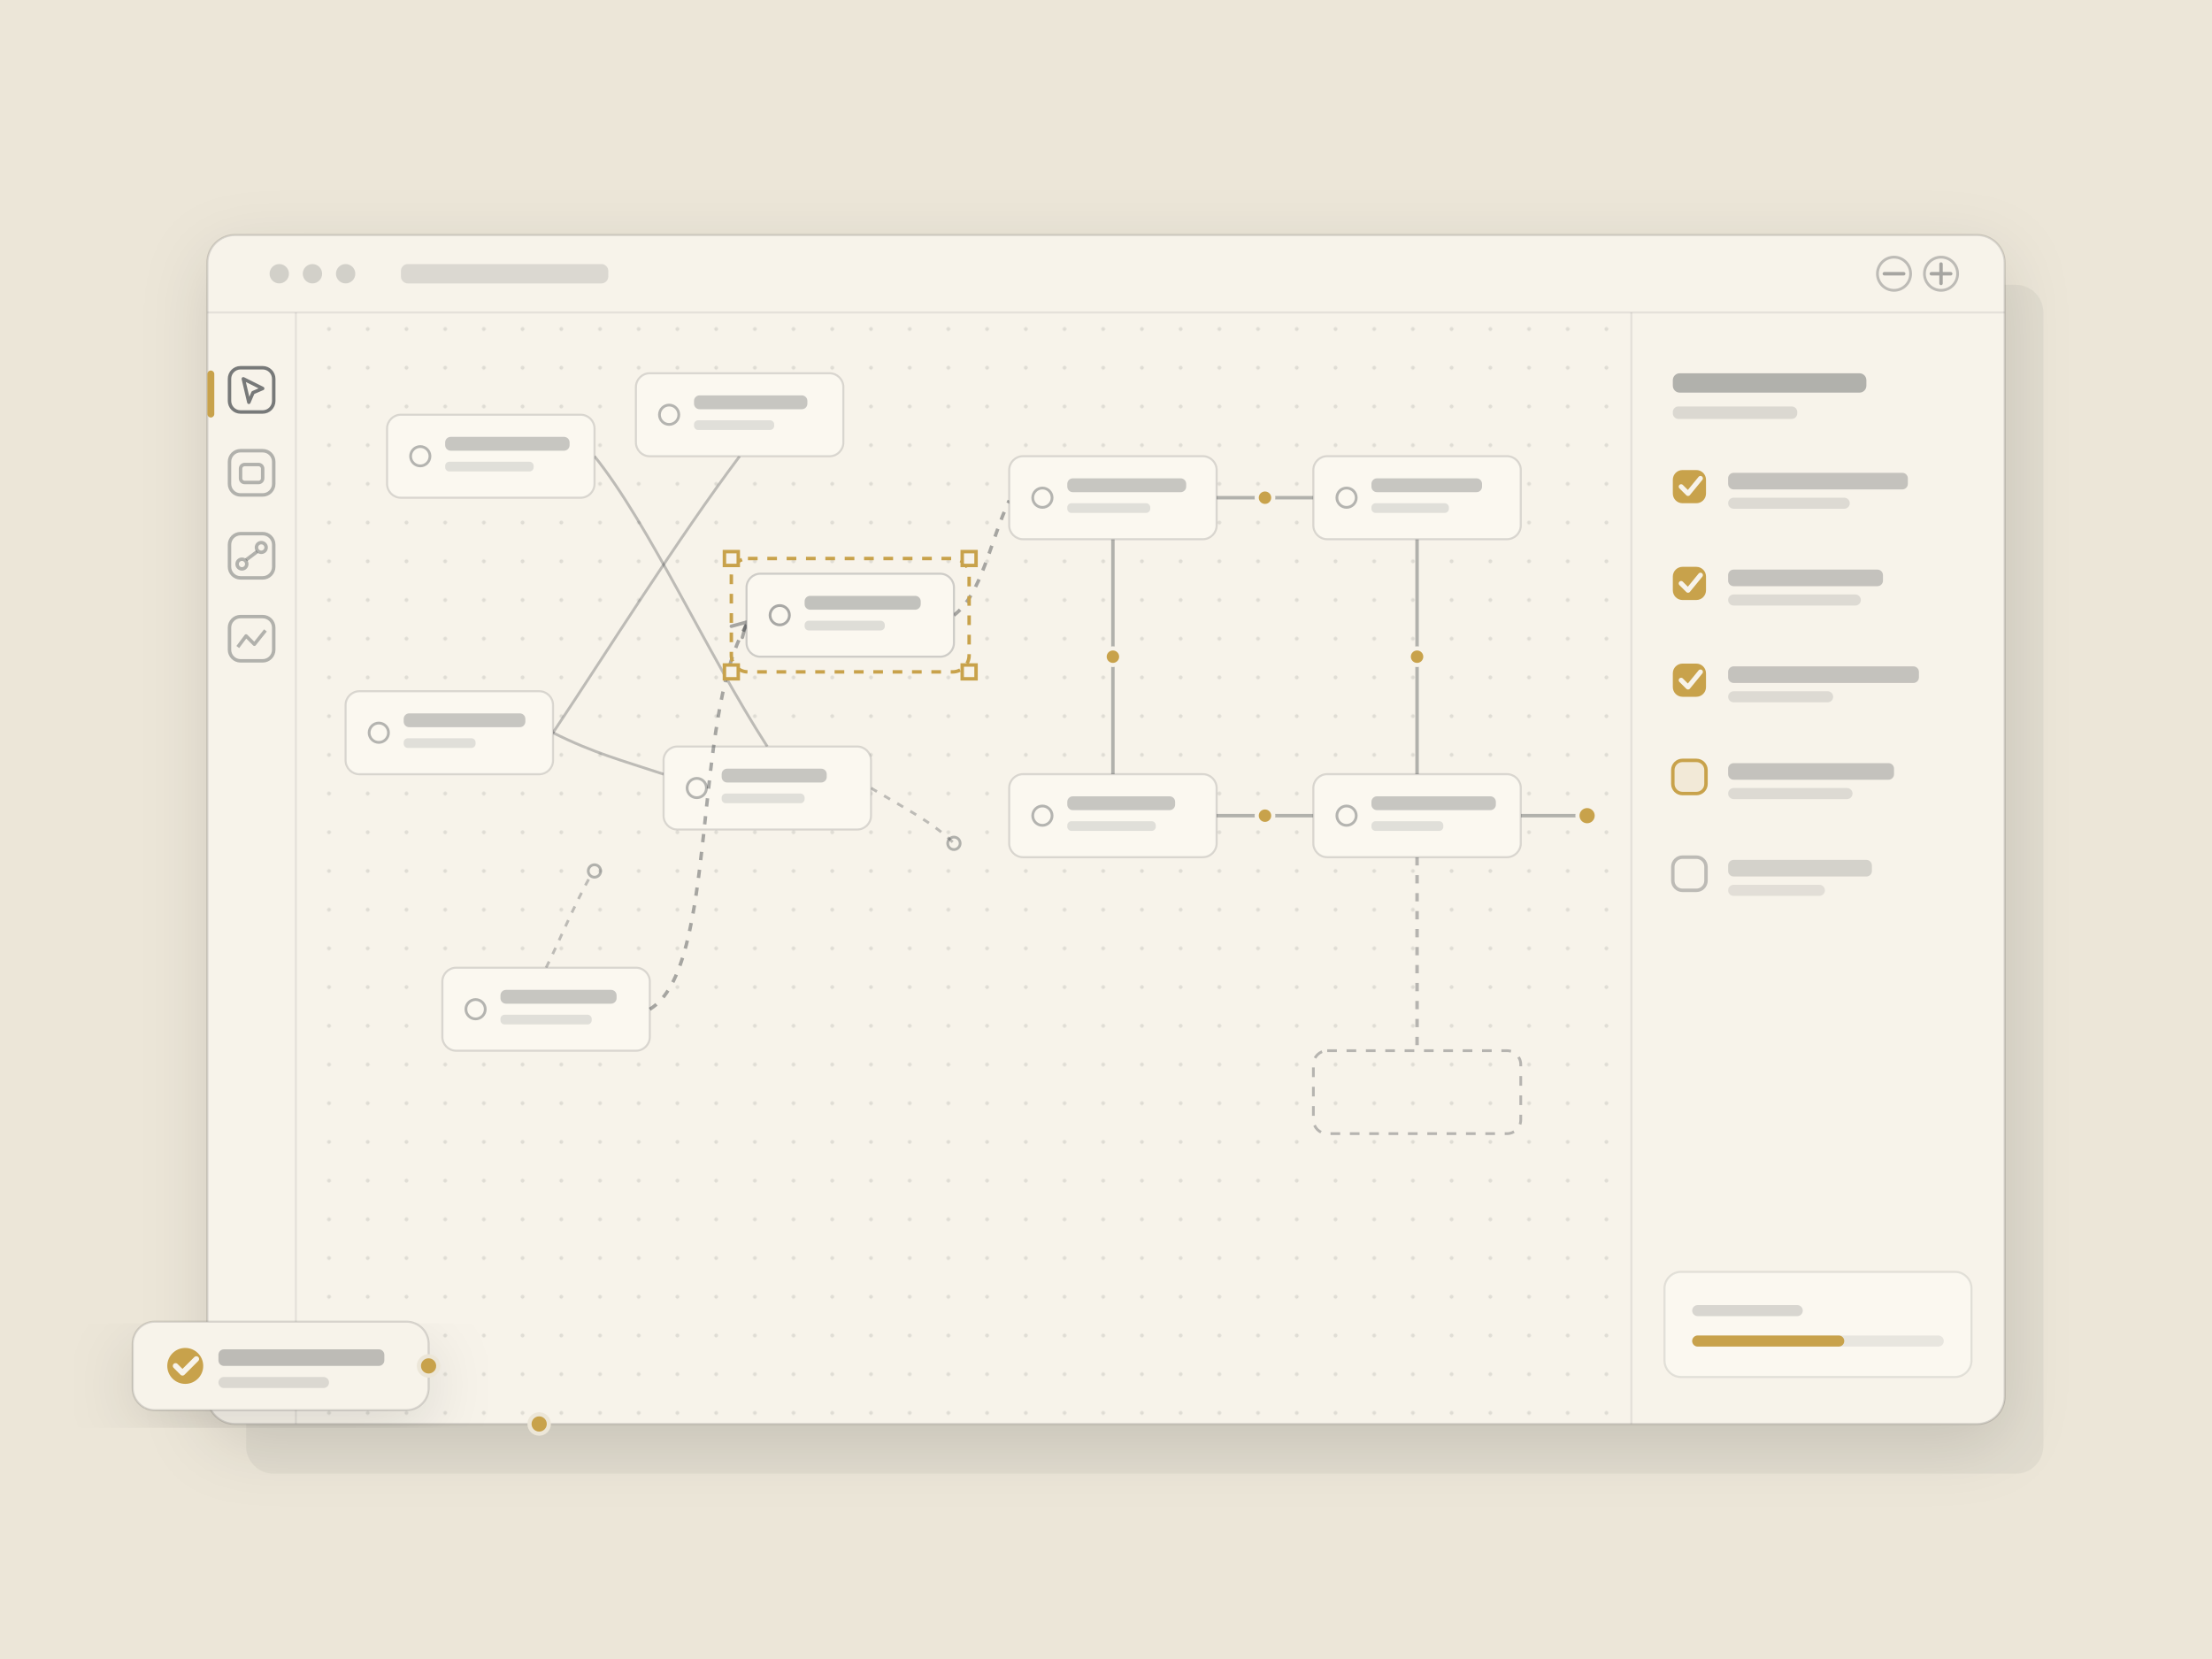
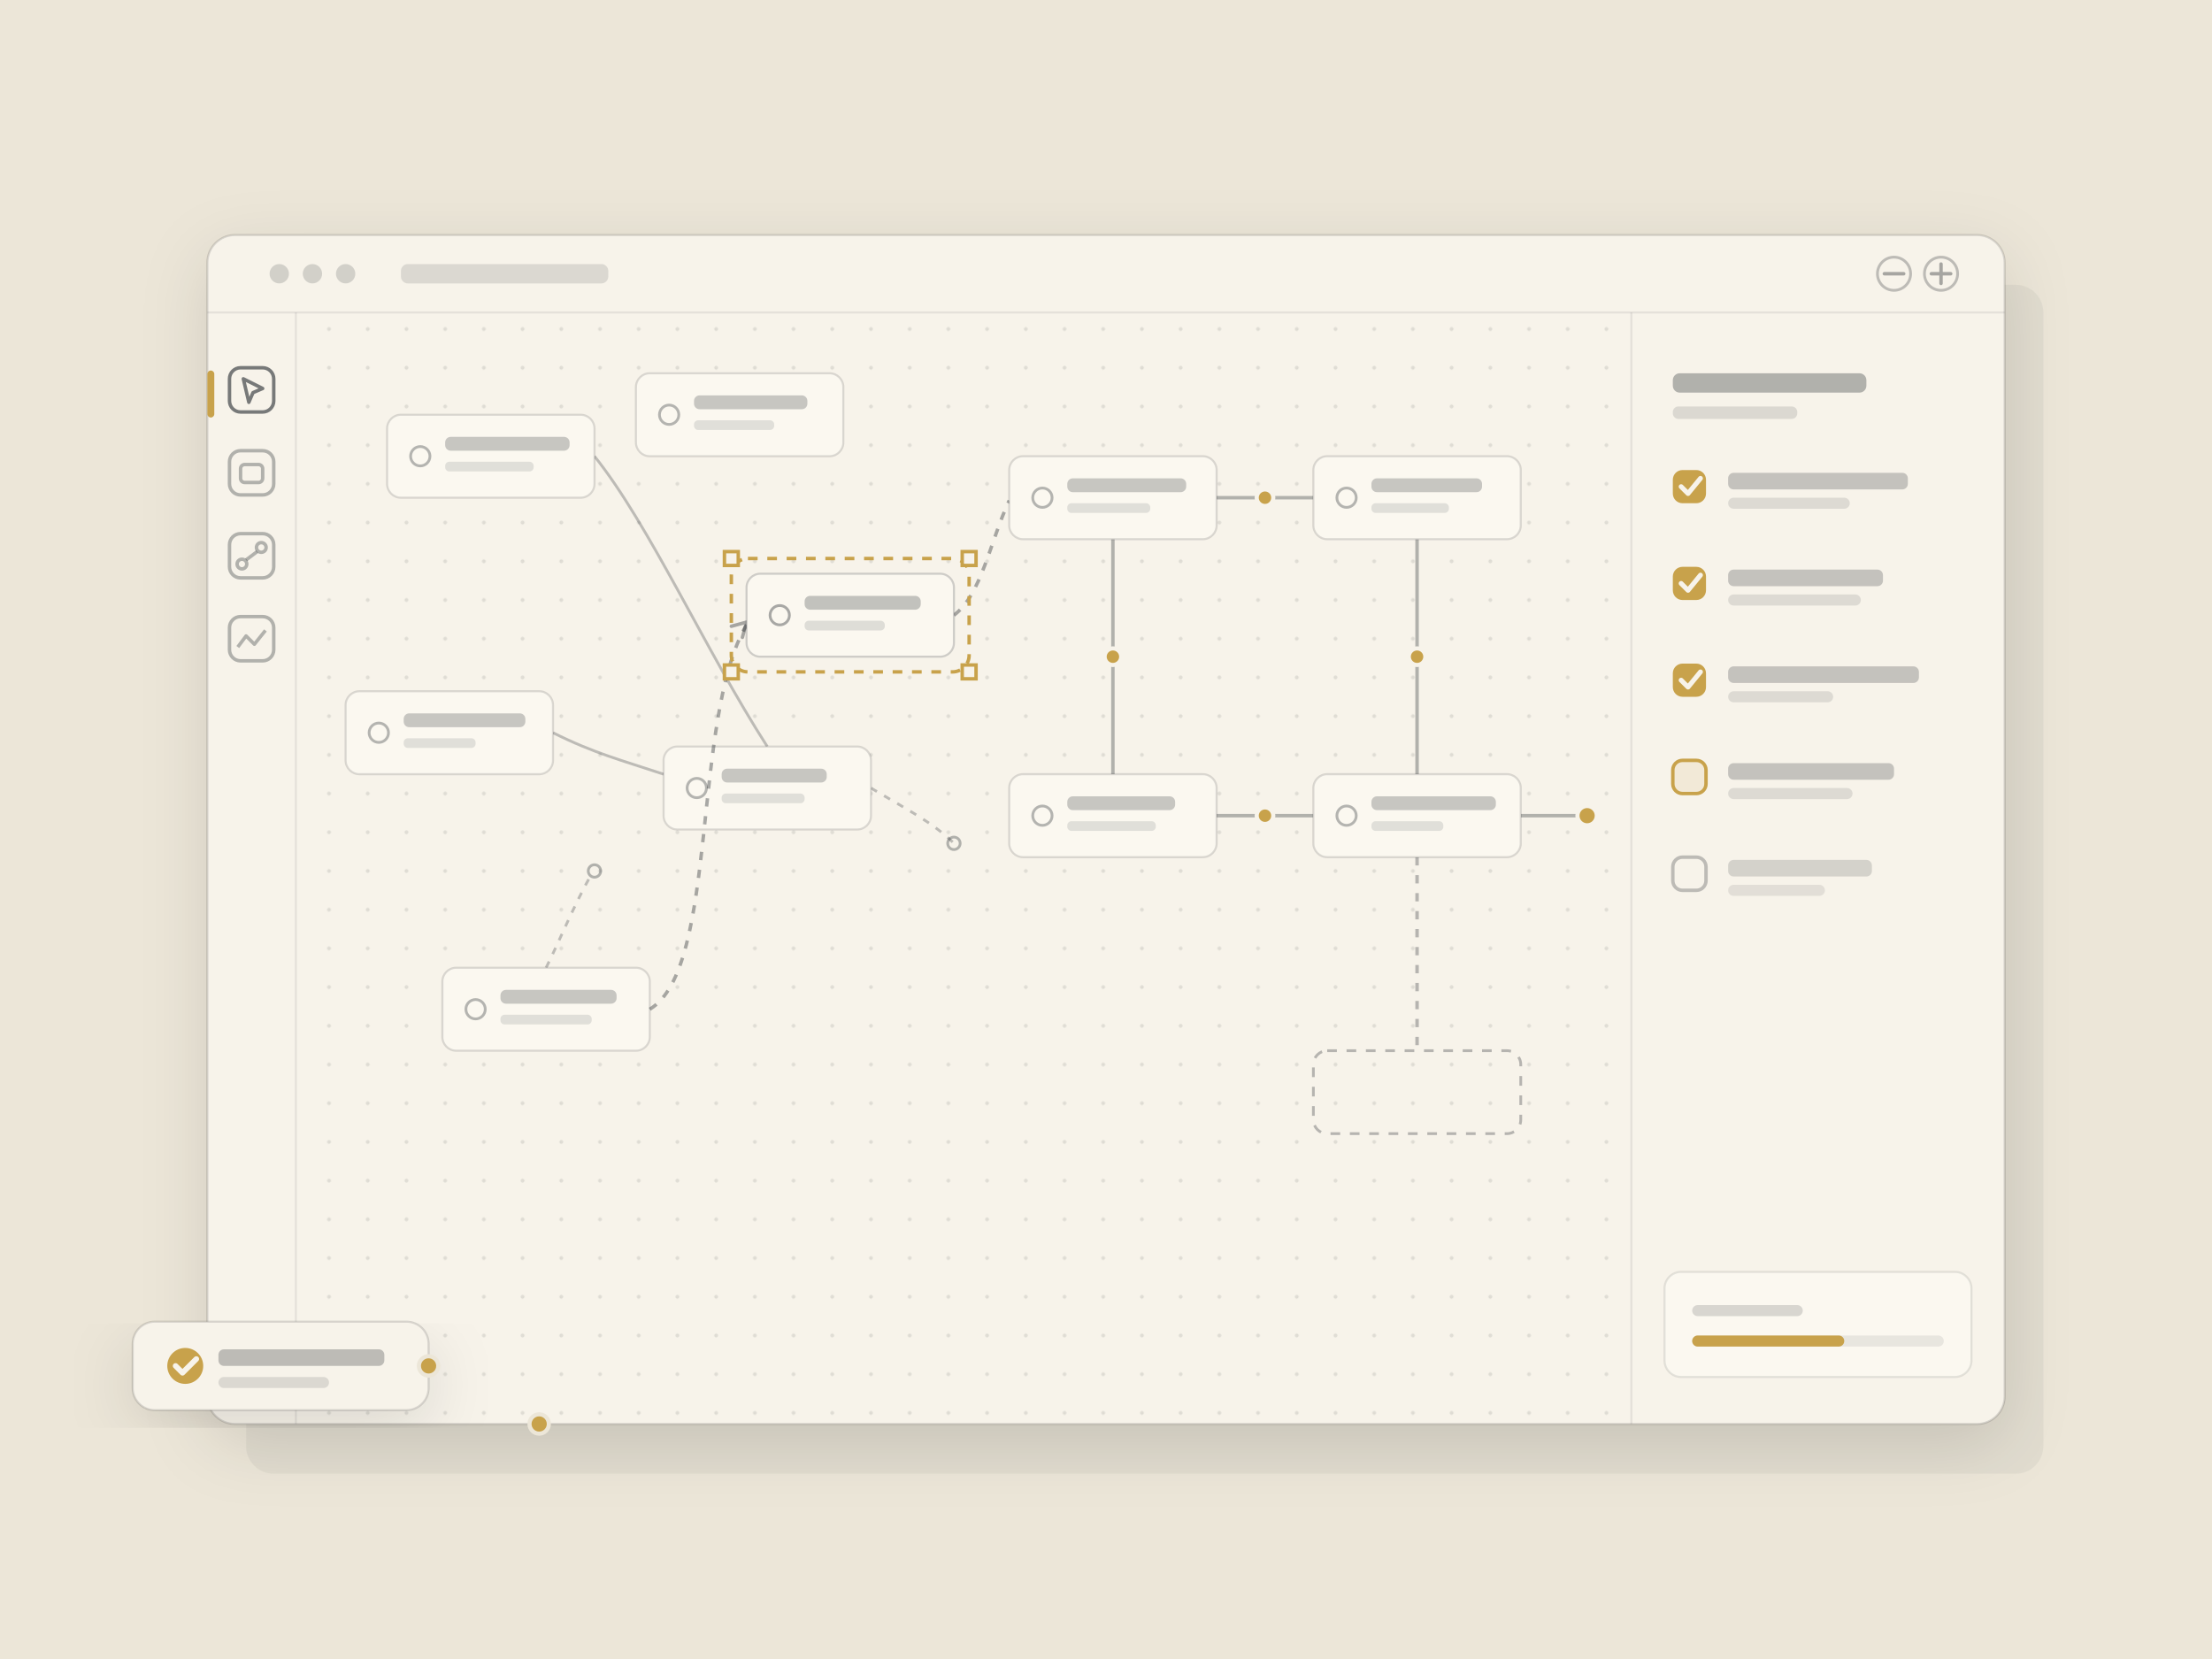
<svg xmlns="http://www.w3.org/2000/svg" width="1600" height="1200" viewBox="0 0 1600 1200">
  <defs>
    <filter id="shadow" x="-20%" y="-20%" width="140%" height="140%">
      <feDropShadow dx="0" dy="14" stdDeviation="24" flood-color="#10151C" flood-opacity="0.12" />
    </filter>
    <pattern id="dots" width="28" height="28" patternUnits="userSpaceOnUse">
      <circle cx="14" cy="14" r="1.4" fill="#10151C" fill-opacity="0.10" />
    </pattern>
  </defs>
  <rect width="1600" height="1200" fill="#ECE6D8" />
  <path d="M310,988 C 360,988 380,1010 390,1030" stroke="#10151C" stroke-opacity="0.30" stroke-width="2.5" fill="none" stroke-linecap="round" stroke-dasharray="1 9" />
  <rect x="178" y="206" width="1300" height="860" rx="20" fill="#10151C" fill-opacity="0.05" />
  <g filter="url(#shadow)">
    <rect x="150" y="170" width="1300" height="860" rx="20" fill="#F7F3EA" stroke="#10151C" stroke-opacity="0.14" stroke-width="1.5" />
  </g>
  <line x1="150" y1="226" x2="1450" y2="226" stroke="#10151C" stroke-opacity="0.08" stroke-width="1.5" />
  <circle cx="202" cy="198" r="7" fill="#10151C" fill-opacity="0.16" />
  <circle cx="226" cy="198" r="7" fill="#10151C" fill-opacity="0.16" />
  <circle cx="250" cy="198" r="7" fill="#10151C" fill-opacity="0.16" />
  <rect x="290" y="191" width="150" height="14" rx="5" fill="#10151C" fill-opacity="0.12" />
  <circle cx="1370" cy="198" r="12" stroke="#10151C" stroke-opacity="0.25" stroke-width="2" fill="none" />
  <path d="M1363,198 H1377" stroke="#10151C" stroke-opacity="0.35" stroke-width="2.5" stroke-linecap="round" />
  <circle cx="1404" cy="198" r="12" stroke="#10151C" stroke-opacity="0.25" stroke-width="2" fill="none" />
  <path d="M1397,198 H1411 M1404,191 V205" stroke="#10151C" stroke-opacity="0.35" stroke-width="2.5" stroke-linecap="round" />
  <line x1="214" y1="226" x2="214" y2="1030" stroke="#10151C" stroke-opacity="0.08" stroke-width="1.5" />
  <rect x="150" y="268" width="5" height="34" rx="2.5" fill="#C8A24B" />
  <g stroke="#10151C" fill="none" stroke-width="2.5">
    <rect x="166" y="266" width="32" height="32" rx="8" stroke-opacity="0.55" />
    <path d="M176,274 L190,281 L183,284 L180,291 Z" stroke-opacity="0.55" stroke-linejoin="round" />
    <rect x="166" y="326" width="32" height="32" rx="8" stroke-opacity="0.30" />
    <rect x="174" y="336" width="16" height="13" rx="3" stroke-opacity="0.30" />
    <rect x="166" y="386" width="32" height="32" rx="8" stroke-opacity="0.30" />
    <circle cx="175" cy="408" r="3.5" stroke-opacity="0.30" />
    <circle cx="189" cy="396" r="3.5" stroke-opacity="0.30" />
    <path d="M178,405 L186,399" stroke-opacity="0.30" />
    <rect x="166" y="446" width="32" height="32" rx="8" stroke-opacity="0.30" />
    <path d="M172,468 l6,-8 l6,6 l8,-10" stroke-opacity="0.30" stroke-linejoin="round" />
  </g>
  <rect x="214" y="226" width="966" height="804" fill="url(#dots)" />
  <line x1="1180" y1="226" x2="1180" y2="1030" stroke="#10151C" stroke-opacity="0.08" stroke-width="1.5" />
  <rect x="1210" y="270" width="140" height="14" rx="5" fill="#10151C" fill-opacity="0.30" />
  <rect x="1210" y="294" width="90" height="9" rx="4" fill="#10151C" fill-opacity="0.12" />
  <rect x="1210" y="340" width="24" height="24" rx="7" fill="#C8A24B" />
  <path d="M1216,352 L1221,357 L1230,346" stroke="#F7F3EA" stroke-width="3.5" fill="none" stroke-linecap="round" stroke-linejoin="round" />
  <rect x="1250" y="342" width="130" height="12" rx="4" fill="#10151C" fill-opacity="0.22" />
  <rect x="1250" y="360" width="88" height="8" rx="4" fill="#10151C" fill-opacity="0.11" />
  <rect x="1210" y="410" width="24" height="24" rx="7" fill="#C8A24B" />
  <path d="M1216,422 L1221,427 L1230,416" stroke="#F7F3EA" stroke-width="3.5" fill="none" stroke-linecap="round" stroke-linejoin="round" />
  <rect x="1250" y="412" width="112" height="12" rx="4" fill="#10151C" fill-opacity="0.22" />
  <rect x="1250" y="430" width="96" height="8" rx="4" fill="#10151C" fill-opacity="0.11" />
  <rect x="1210" y="480" width="24" height="24" rx="7" fill="#C8A24B" />
  <path d="M1216,492 L1221,497 L1230,486" stroke="#F7F3EA" stroke-width="3.5" fill="none" stroke-linecap="round" stroke-linejoin="round" />
  <rect x="1250" y="482" width="138" height="12" rx="4" fill="#10151C" fill-opacity="0.22" />
  <rect x="1250" y="500" width="76" height="8" rx="4" fill="#10151C" fill-opacity="0.11" />
  <rect x="1210" y="550" width="24" height="24" rx="7" fill="#C8A24B" fill-opacity="0.12" stroke="#C8A24B" stroke-width="2.5" />
  <rect x="1250" y="552" width="120" height="12" rx="4" fill="#10151C" fill-opacity="0.22" />
  <rect x="1250" y="570" width="90" height="8" rx="4" fill="#10151C" fill-opacity="0.11" />
  <rect x="1210" y="620" width="24" height="24" rx="7" stroke="#10151C" stroke-opacity="0.25" stroke-width="2.5" fill="none" />
  <rect x="1250" y="622" width="104" height="12" rx="4" fill="#10151C" fill-opacity="0.15" />
  <rect x="1250" y="640" width="70" height="8" rx="4" fill="#10151C" fill-opacity="0.09" />
  <rect x="1204" y="920" width="222" height="76" rx="12" fill="#FBF8F0" stroke="#10151C" stroke-opacity="0.10" stroke-width="1.5" />
  <rect x="1224" y="944" width="80" height="8" rx="4" fill="#10151C" fill-opacity="0.15" />
  <rect x="1224" y="966" width="182" height="8" rx="4" fill="#10151C" fill-opacity="0.08" />
  <rect x="1224" y="966" width="110" height="8" rx="4" fill="#C8A24B" />
  <g stroke="#10151C" stroke-opacity="0.25" stroke-width="2" fill="none">
    <path d="M430,330 C 470,380 510,470 555,540" />
-     <path d="M535,330 C 490,390 440,470 400,530" />
    <path d="M400,530 C 430,545 450,550 480,560" />
    <path d="M630,570 C 655,585 675,595 690,610" stroke-dasharray="5 6" />
    <path d="M395,700 C 405,680 415,655 428,632" stroke-dasharray="5 6" />
  </g>
  <circle cx="690" cy="610" r="4.5" stroke="#10151C" stroke-opacity="0.30" stroke-width="2" fill="none" />
  <circle cx="430" cy="630" r="4.5" stroke="#10151C" stroke-opacity="0.30" stroke-width="2" fill="none" />
  <g>
    <rect x="280" y="300" width="150" height="60" rx="10" fill="#FBF8F0" stroke="#10151C" stroke-opacity="0.14" stroke-width="1.5" />
    <circle cx="304" cy="330" r="7" stroke="#10151C" stroke-opacity="0.30" stroke-width="2" fill="none" />
    <rect x="322" y="316" width="90" height="10" rx="4" fill="#10151C" fill-opacity="0.22" />
    <rect x="322" y="334" width="64" height="7" rx="3" fill="#10151C" fill-opacity="0.11" />
    <rect x="460" y="270" width="150" height="60" rx="10" fill="#FBF8F0" stroke="#10151C" stroke-opacity="0.14" stroke-width="1.5" />
    <circle cx="484" cy="300" r="7" stroke="#10151C" stroke-opacity="0.30" stroke-width="2" fill="none" />
    <rect x="502" y="286" width="82" height="10" rx="4" fill="#10151C" fill-opacity="0.22" />
    <rect x="502" y="304" width="58" height="7" rx="3" fill="#10151C" fill-opacity="0.11" />
    <rect x="250" y="500" width="150" height="60" rx="10" fill="#FBF8F0" stroke="#10151C" stroke-opacity="0.14" stroke-width="1.5" />
    <circle cx="274" cy="530" r="7" stroke="#10151C" stroke-opacity="0.30" stroke-width="2" fill="none" />
    <rect x="292" y="516" width="88" height="10" rx="4" fill="#10151C" fill-opacity="0.22" />
    <rect x="292" y="534" width="52" height="7" rx="3" fill="#10151C" fill-opacity="0.11" />
    <rect x="480" y="540" width="150" height="60" rx="10" fill="#FBF8F0" stroke="#10151C" stroke-opacity="0.14" stroke-width="1.5" />
    <circle cx="504" cy="570" r="7" stroke="#10151C" stroke-opacity="0.30" stroke-width="2" fill="none" />
    <rect x="522" y="556" width="76" height="10" rx="4" fill="#10151C" fill-opacity="0.22" />
    <rect x="522" y="574" width="60" height="7" rx="3" fill="#10151C" fill-opacity="0.11" />
    <rect x="320" y="700" width="150" height="60" rx="10" fill="#FBF8F0" stroke="#10151C" stroke-opacity="0.14" stroke-width="1.5" />
    <circle cx="344" cy="730" r="7" stroke="#10151C" stroke-opacity="0.30" stroke-width="2" fill="none" />
    <rect x="362" y="716" width="84" height="10" rx="4" fill="#10151C" fill-opacity="0.22" />
    <rect x="362" y="734" width="66" height="7" rx="3" fill="#10151C" fill-opacity="0.11" />
  </g>
  <g stroke="#10151C" stroke-opacity="0.30" stroke-width="2.5" fill="none">
    <path d="M880,360 H950" />
    <path d="M805,390 V560" />
    <path d="M1025,390 V560" />
    <path d="M880,590 H950" />
    <path d="M1100,590 H1140" />
  </g>
  <path d="M1025,620 V760" stroke="#10151C" stroke-opacity="0.28" stroke-width="2.5" fill="none" stroke-dasharray="6 7" />
  <path d="M690,445 C 710,430 716,392 730,362" stroke="#10151C" stroke-opacity="0.35" stroke-width="2.5" fill="none" stroke-dasharray="6 7" />
  <g>
    <rect x="730" y="330" width="150" height="60" rx="10" fill="#FBF8F0" stroke="#10151C" stroke-opacity="0.14" stroke-width="1.5" />
    <circle cx="754" cy="360" r="7" stroke="#10151C" stroke-opacity="0.30" stroke-width="2" fill="none" />
    <rect x="772" y="346" width="86" height="10" rx="4" fill="#10151C" fill-opacity="0.22" />
    <rect x="772" y="364" width="60" height="7" rx="3" fill="#10151C" fill-opacity="0.11" />
    <rect x="950" y="330" width="150" height="60" rx="10" fill="#FBF8F0" stroke="#10151C" stroke-opacity="0.14" stroke-width="1.5" />
    <circle cx="974" cy="360" r="7" stroke="#10151C" stroke-opacity="0.30" stroke-width="2" fill="none" />
    <rect x="992" y="346" width="80" height="10" rx="4" fill="#10151C" fill-opacity="0.22" />
    <rect x="992" y="364" width="56" height="7" rx="3" fill="#10151C" fill-opacity="0.11" />
    <rect x="730" y="560" width="150" height="60" rx="10" fill="#FBF8F0" stroke="#10151C" stroke-opacity="0.14" stroke-width="1.5" />
    <circle cx="754" cy="590" r="7" stroke="#10151C" stroke-opacity="0.30" stroke-width="2" fill="none" />
    <rect x="772" y="576" width="78" height="10" rx="4" fill="#10151C" fill-opacity="0.22" />
    <rect x="772" y="594" width="64" height="7" rx="3" fill="#10151C" fill-opacity="0.11" />
    <rect x="950" y="560" width="150" height="60" rx="10" fill="#FBF8F0" stroke="#10151C" stroke-opacity="0.14" stroke-width="1.5" />
    <circle cx="974" cy="590" r="7" stroke="#10151C" stroke-opacity="0.30" stroke-width="2" fill="none" />
    <rect x="992" y="576" width="90" height="10" rx="4" fill="#10151C" fill-opacity="0.22" />
    <rect x="992" y="594" width="52" height="7" rx="3" fill="#10151C" fill-opacity="0.11" />
  </g>
  <rect x="950" y="760" width="150" height="60" rx="10" stroke="#10151C" stroke-opacity="0.28" stroke-width="2" fill="none" stroke-dasharray="7 7" />
  <g fill="#C8A24B" stroke="#F7F3EA" stroke-width="3">
    <circle cx="915" cy="360" r="6" />
    <circle cx="805" cy="475" r="6" />
    <circle cx="1025" cy="475" r="6" />
    <circle cx="915" cy="590" r="6" />
    <circle cx="1148" cy="590" r="7" />
  </g>
  <path d="M470,730 C 520,700 500,520 540,452" stroke="#10151C" stroke-opacity="0.35" stroke-width="2.5" fill="none" stroke-dasharray="6 7" />
  <path d="M540,450 l-11,3 M540,450 l-3,11" stroke="#10151C" stroke-opacity="0.35" stroke-width="2.5" fill="none" stroke-linecap="round" />
  <rect x="540" y="415" width="150" height="60" rx="10" fill="#FBF8F0" stroke="#10151C" stroke-opacity="0.18" stroke-width="1.5" />
  <circle cx="564" cy="445" r="7" stroke="#10151C" stroke-opacity="0.35" stroke-width="2" fill="none" />
  <rect x="582" y="431" width="84" height="10" rx="4" fill="#10151C" fill-opacity="0.24" />
  <rect x="582" y="449" width="58" height="7" rx="3" fill="#10151C" fill-opacity="0.12" />
  <rect x="529" y="404" width="172" height="82" rx="12" stroke="#C8A24B" stroke-width="2.5" fill="none" stroke-dasharray="7 7" />
  <g fill="#F7F3EA" stroke="#C8A24B" stroke-width="2.5">
    <rect x="524" y="399" width="10" height="10" />
    <rect x="696" y="399" width="10" height="10" />
    <rect x="524" y="481" width="10" height="10" />
    <rect x="696" y="481" width="10" height="10" />
  </g>
  <g filter="url(#shadow)">
    <rect x="96" y="956" width="214" height="64" rx="16" fill="#F7F3EA" stroke="#10151C" stroke-opacity="0.14" stroke-width="1.5" />
  </g>
  <circle cx="134" cy="988" r="13" fill="#C8A24B" />
  <path d="M127,988 L132,993 L142,983" stroke="#F7F3EA" stroke-width="4" fill="none" stroke-linecap="round" stroke-linejoin="round" />
  <rect x="158" y="976" width="120" height="12" rx="4" fill="#10151C" fill-opacity="0.25" />
  <rect x="158" y="996" width="80" height="8" rx="4" fill="#10151C" fill-opacity="0.12" />
  <g fill="#C8A24B" stroke="#ECE6D8" stroke-width="3">
    <circle cx="310" cy="988" r="7" />
    <circle cx="390" cy="1030" r="7" />
  </g>
</svg>
